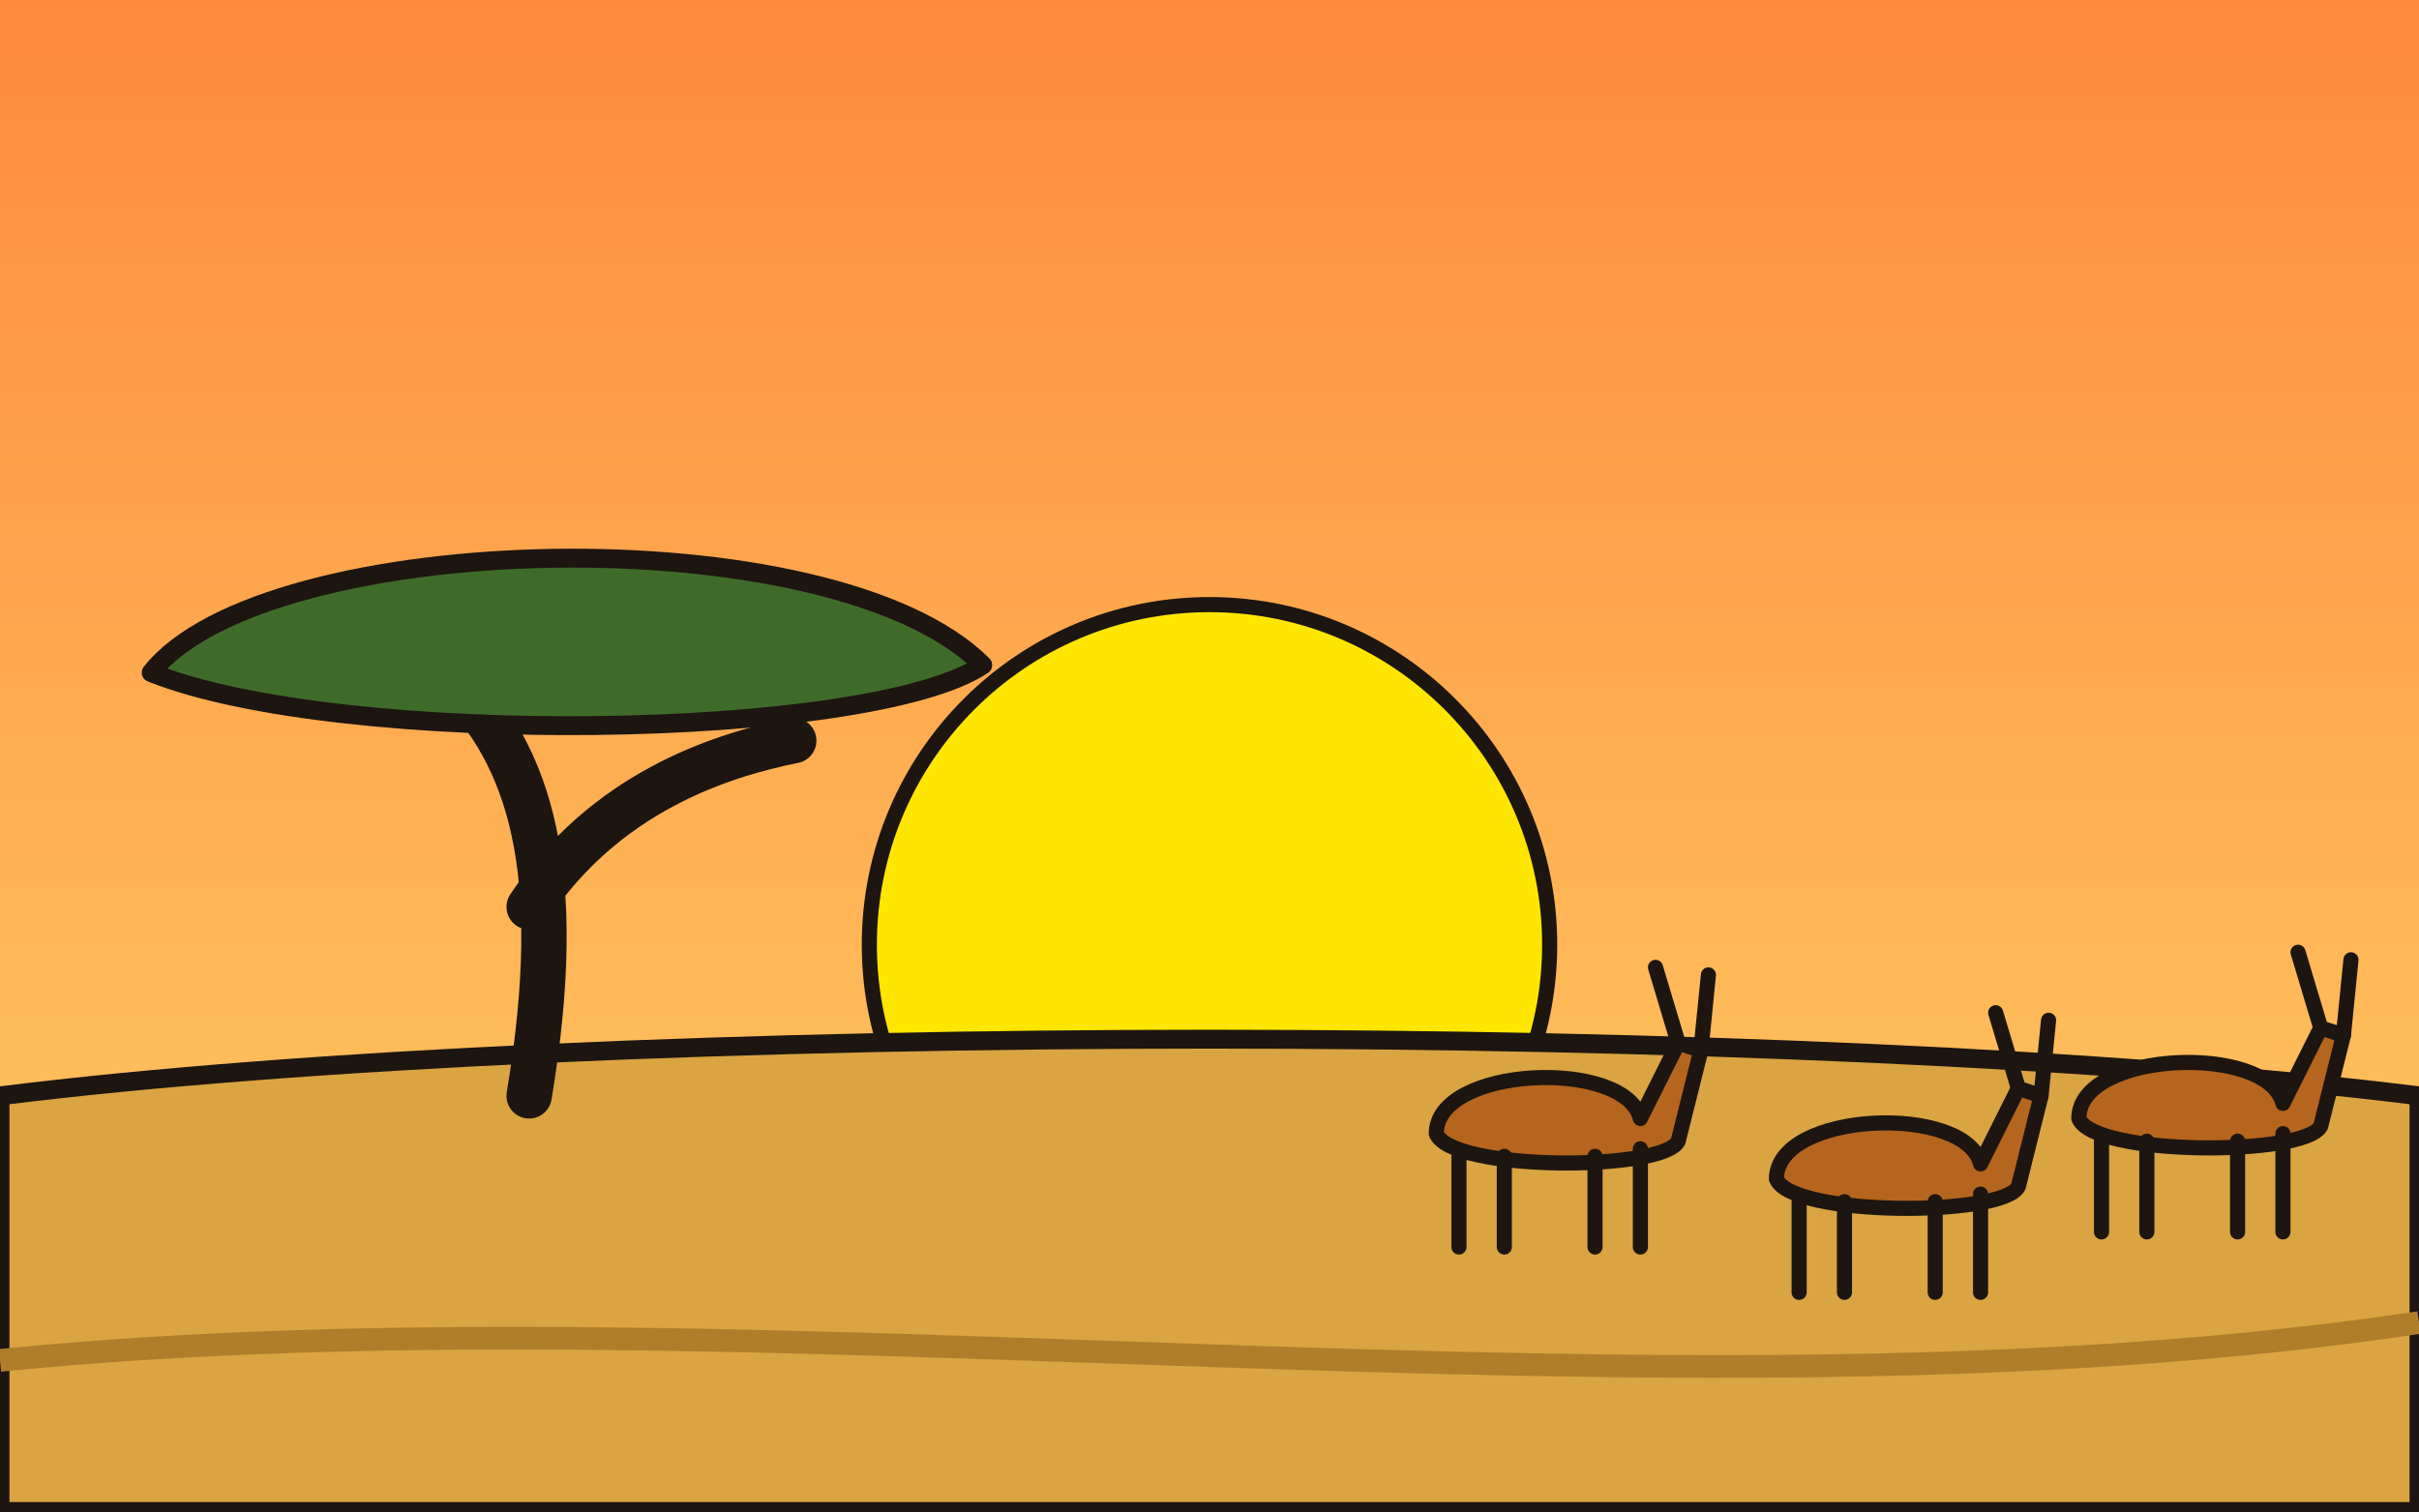
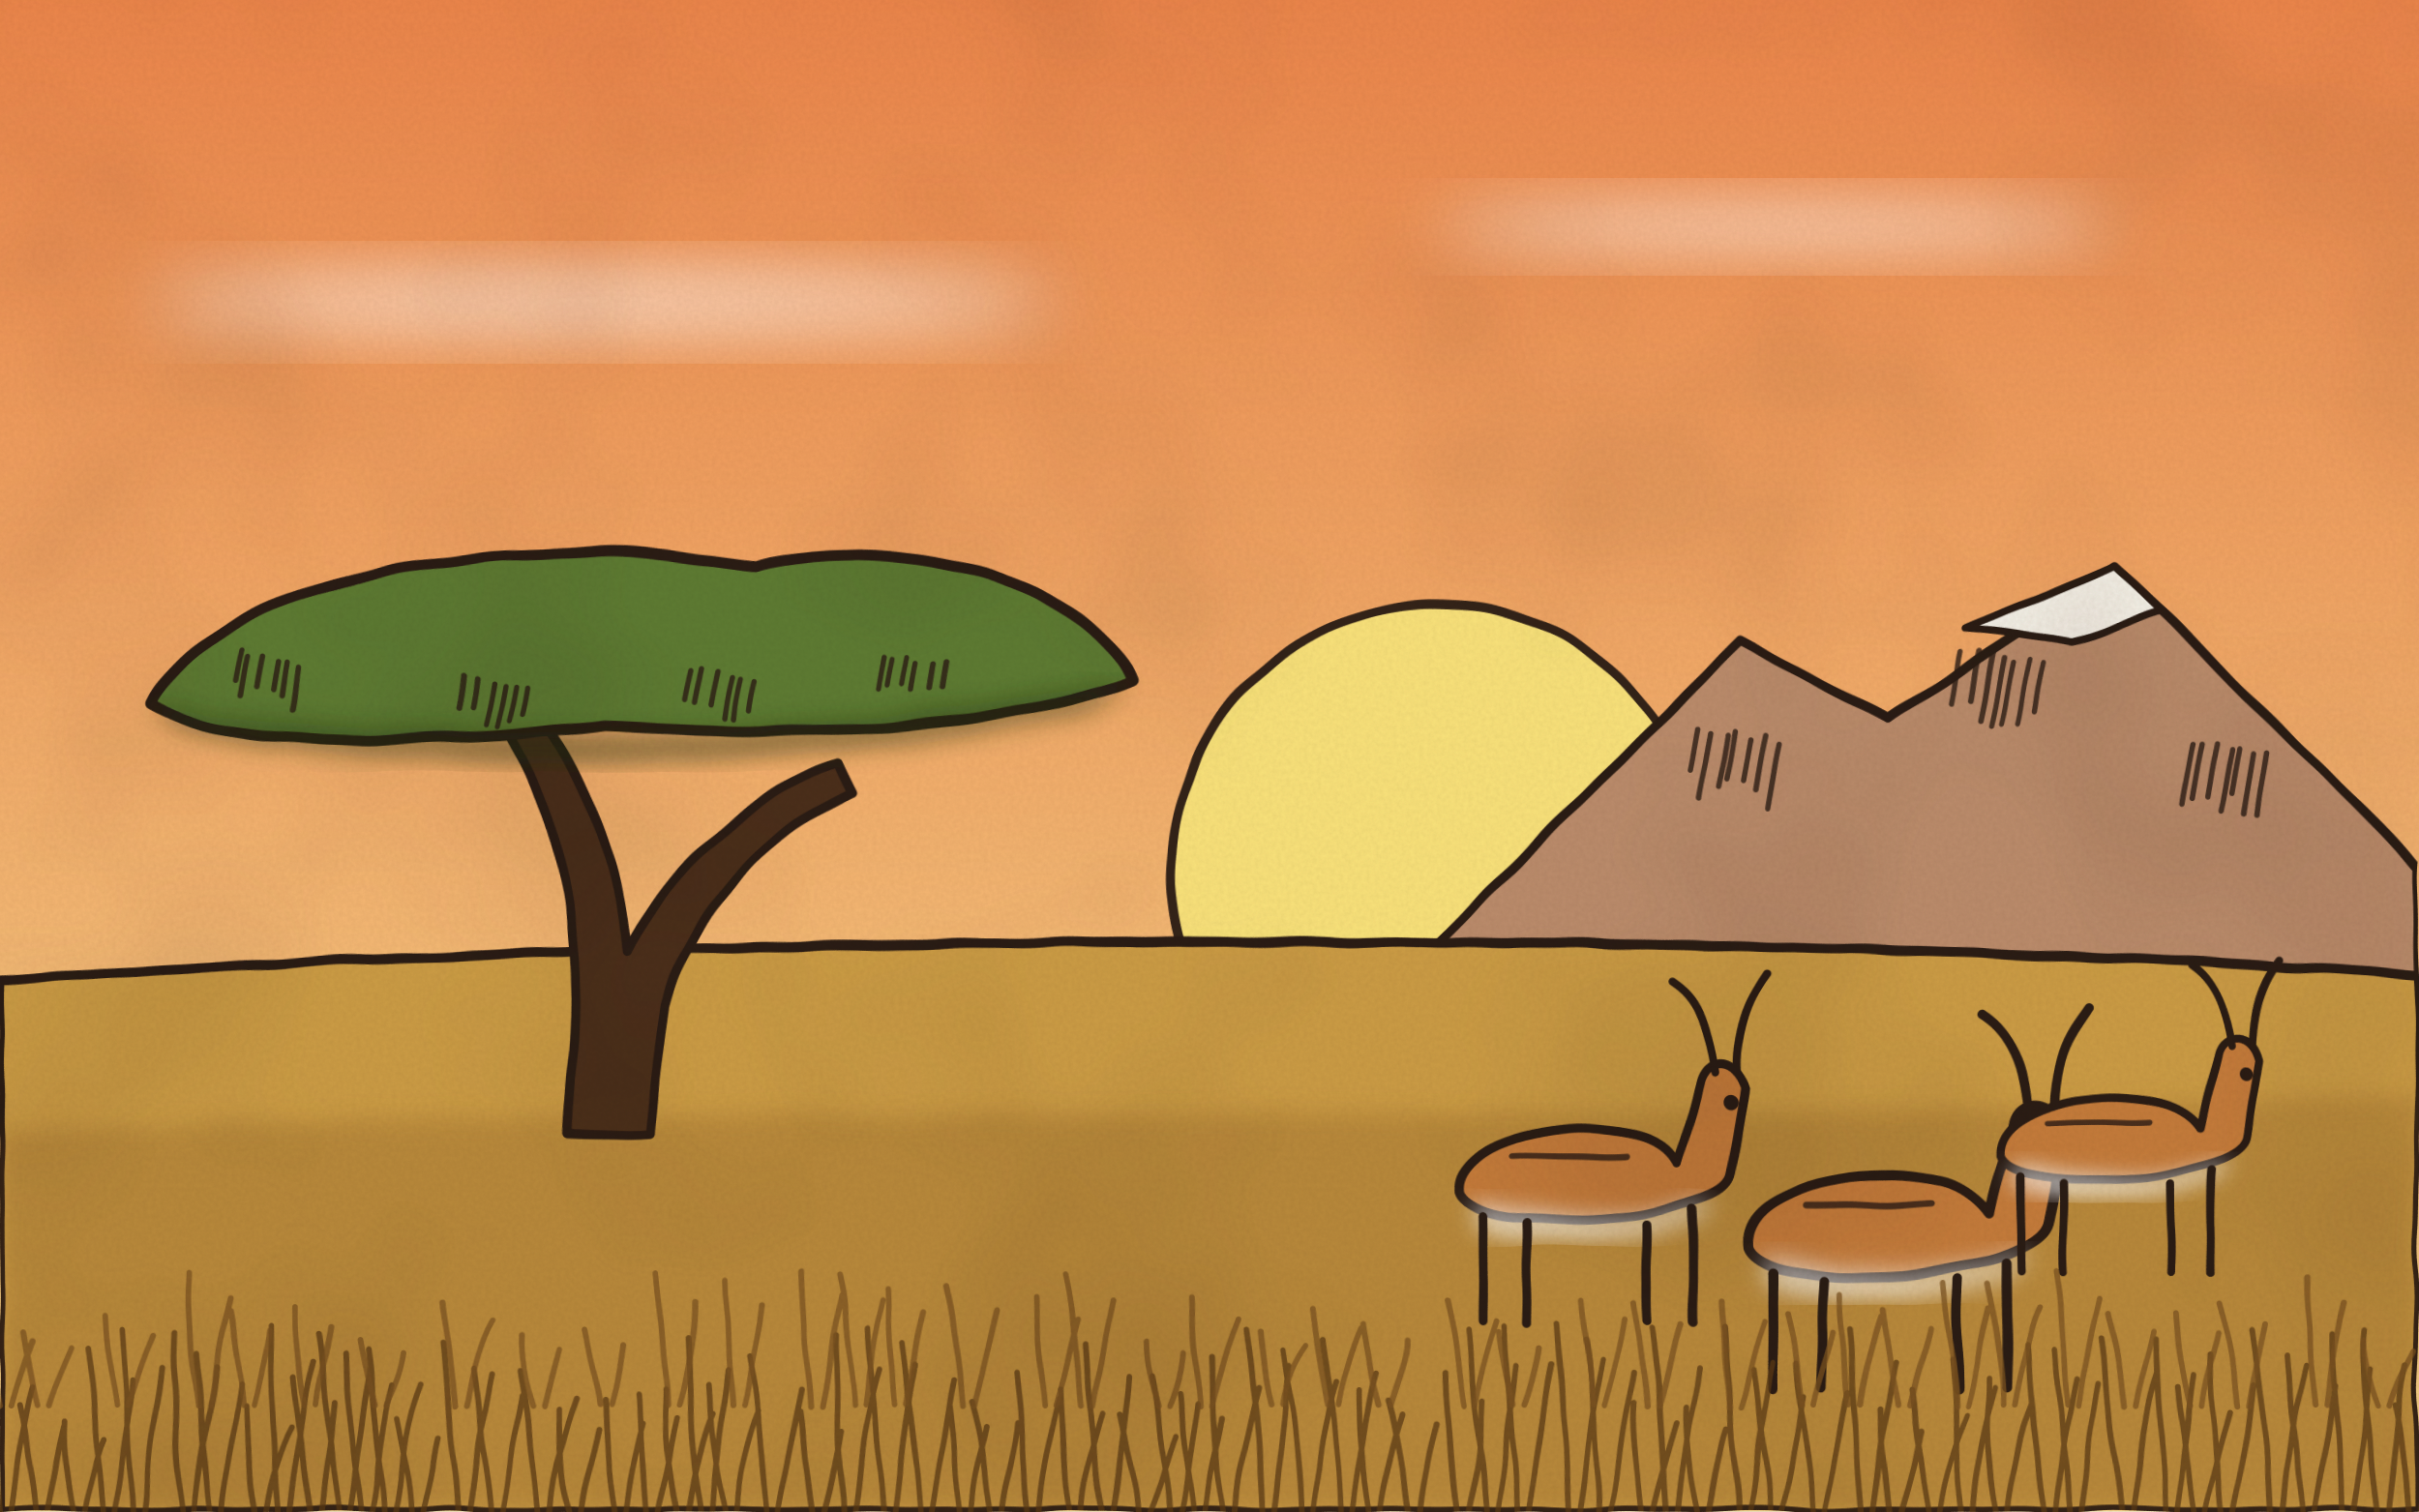
<svg xmlns="http://www.w3.org/2000/svg" viewBox="0 0 640 400" width="640" height="400">
  <defs>
-     <linearGradient id="c" x1="0" y1="0" x2="0" y2="1">
-       <stop offset="0" stop-color="#ff8a3d" />
-       <stop offset="1" stop-color="#ffd166" />
+     <linearGradient id="ciel-s" x1="0" y1="0" x2="0" y2="1">
+       <stop offset="0" stop-color="#e9844a" />
+       <stop offset="1" stop-color="#f6d38a" />
    </linearGradient>
+     <filter id="encre" x="-2%" y="-2%" width="104%" height="104%">
+       <feTurbulence type="fractalNoise" baseFrequency="0.04" numOctaves="2" seed="4" result="b" />
+       <feDisplacementMap in="SourceGraphic" in2="b" scale="2.4" xChannelSelector="R" yChannelSelector="G" />
+     </filter>
+     <filter id="doux" x="-10%" y="-10%" width="120%" height="120%">
+       <feGaussianBlur stdDeviation="3" />
+     </filter>
+     <filter id="flou" x="-30%" y="-30%" width="160%" height="160%">
+       <feGaussianBlur stdDeviation="9" />
+     </filter>
+     <filter id="papier" x="0" y="0" width="100%" height="100%">
+       <feTurbulence type="fractalNoise" baseFrequency="0.85" numOctaves="3" seed="9" />
+       <feColorMatrix type="matrix" values="0 0 0 0 .55  0 0 0 0 .5  0 0 0 0 .45  0 0 0 -1.1 .9" />
+     </filter>
+     <filter id="taches" x="0" y="0" width="100%" height="100%">
+       <feTurbulence type="fractalNoise" baseFrequency="0.012" numOctaves="3" seed="2" />
+       <feColorMatrix type="matrix" values="0 0 0 0 .2  0 0 0 0 .15  0 0 0 0 .1  0 0 0 -1.6 .9" />
+     </filter>
  </defs>
-   <rect width="640" height="400" fill="url(#c)" />
-   <circle cx="320" cy="250" r="90" fill="#ffe600" stroke="#1d1510" stroke-width="4" stroke-linejoin="round" stroke-linecap="round" />
-   <path d="M0 290 C160 270 480 270 640 290 V400 H0 Z" fill="#d9a441" stroke="#1d1510" stroke-width="5" stroke-linejoin="round" stroke-linecap="round" />
-   <path d="M140 290 C150 230 140 200 120 180 M140 240 C160 210 190 200 210 196" fill="none" stroke="#1d1510" stroke-width="12" stroke-linecap="round" />
-   <path d="M40 178 C70 140 220 136 260 176 C230 196 90 198 40 178 Z" fill="#3f6b2a" stroke="#1d1510" stroke-width="5" stroke-linejoin="round" stroke-linecap="round" />
-   <g transform="translate(410 300)" fill="#b5651d" stroke="#1d1510" stroke-width="4" stroke-linejoin="round" stroke-linecap="round">
-     <path d="M-30 0 C-30 -18 20 -20 24 -4 L34 -24 L40 -22 L34 2 C30 10 -26 10 -30 0 Z" />
-     <path d="M-24 6 V30 M-12 6 V30 M12 6 V30 M24 4 V30" fill="none" />
-     <path d="M34 -24 l-6 -20 M40 -22 l2 -20" fill="none" />
+   <rect width="640" height="400" fill="url(#ciel-s)" />
+   <ellipse cx="160" cy="80" rx="120" ry="10" fill="#fff" opacity=".55" filter="url(#flou)" />
+   <ellipse cx="470" cy="60" rx="90" ry="8" fill="#fff" opacity=".55" filter="url(#flou)" />
+   <g filter="url(#encre)">
+     <circle cx="380" cy="230" r="70" fill="#f7e27a" opacity=".95" stroke="#2a1c14" stroke-width="2.4" stroke-linejoin="round" stroke-linecap="round" />
+     <path d="M380 250 L460 170 L500 190 L560 150 L640 230 V260 H380 Z" fill="#b98a6a" stroke="#2a1c14" stroke-width="2.4" stroke-linejoin="round" stroke-linecap="round" />
+     <path d="M520 166 L540 158 L560 150 L572 162 L548 170 Z" fill="#f3efe6" stroke="#2a1c14" stroke-width="2" stroke-linejoin="round" stroke-linecap="round" />
+     <path d="M470.5 196.8l-3.1 17.3M467.0 194.5l-2.6 14.7M463.2 195.8l-1.9 10.8M459.1 193.5l-2.2 12.7M457.2 194.5l-2.4 13.8M452.6 193.9l-3.1 17.8M449.2 192.6l-2.0 11.5" fill="none" stroke="#2a1c14" stroke-width="1.4" stroke-linejoin="round" stroke-linecap="round" opacity="0.8" />
+     <path d="M540.7 176.0l-2.2 12.5M536.9 175.0l-2.9 16.7M532.4 175.5l-2.9 16.2M530.0 174.2l-3.2 18.0M527.1 172.9l-3.2 17.9M523.7 172.3l-2.3 12.9M518.9 172.2l-2.5 14.0" fill="none" stroke="#2a1c14" stroke-width="1.4" stroke-linejoin="round" stroke-linecap="round" opacity="0.8" />
+     <path d="M599.7 199.3l-2.9 16.3M596.3 199.4l-2.8 15.8M592.6 198.1l-2.1 11.9M590.7 198.3l-2.9 16.3M586.6 196.9l-2.5 14.3M582.6 197.1l-2.6 14.7M580.2 197.1l-2.9 16.3" fill="none" stroke="#2a1c14" stroke-width="1.4" stroke-linejoin="round" stroke-linecap="round" opacity="0.8" />
+     <path d="M0 260 C160 246 480 246 640 258 V400 H0 Z" fill="#c99a44" stroke="#2a1c14" stroke-width="2.6" stroke-linejoin="round" stroke-linecap="round" />
+     <path d="M0 300 C200 290 440 300 640 290 V400 H0 Z" fill="#8a5a24" opacity="0.3" filter="url(#doux)" />
+     <path d="M150 300 C156 250 150 216 132 190 L140 186 C156 206 164 230 166 252 C178 228 196 212 222 202 L226 210 C200 222 184 240 176 266 C174 280 172 292 172 300 Z" fill="#4a2e1a" stroke="#2a1c14" stroke-width="2.4" stroke-linejoin="round" stroke-linecap="round" />
+     <path d="M40 186 C60 150 140 140 200 150 C240 140 290 156 300 180 C260 196 200 194 160 192 C110 198 60 198 40 186 Z" fill="#5d7a32" stroke="#2a1c14" stroke-width="2.8" stroke-linejoin="round" stroke-linecap="round" />
+     <path d="M40 186 C80 196 200 200 300 180 L290 188 C220 206 90 206 46 192 Z" fill="#20300f" opacity="0.45" filter="url(#doux)" />
+     <path d="M79.0 176.5l-2.0 11.3M76.0 175.2l-1.5 8.8M73.7 175.1l-1.3 7.3M69.5 173.9l-1.4 7.7M65.6 174.0l-1.7 9.7M64.0 172.3l-1.3 7.5" fill="none" stroke="#2a1c14" stroke-width="1.4" stroke-linejoin="round" stroke-linecap="round" opacity="0.8" />
+     <path d="M139.3 182.2l-1.2 7.1M136.3 181.9l-1.6 9.0M133.4 181.6l-1.9 10.8M130.4 180.8l-2.0 11.1M126.1 179.5l-1.4 8.0M122.8 178.9l-1.6 9.1" fill="none" stroke="#2a1c14" stroke-width="1.4" stroke-linejoin="round" stroke-linecap="round" opacity="0.8" />
+     <path d="M199.8 180.6l-1.3 7.3M196.0 180.2l-1.7 9.9M193.8 179.8l-1.8 10.1M189.9 178.1l-1.5 8.4M185.6 177.1l-1.5 8.8M182.8 177.6l-1.3 7.6" fill="none" stroke="#2a1c14" stroke-width="1.4" stroke-linejoin="round" stroke-linecap="round" opacity="0.8" />
+     <path d="M250.4 175.1l-1.3 7.3M247.1 175.5l-1.2 7.0M242.4 175.1l-1.3 7.4M240.0 173.5l-1.3 7.3M235.9 174.1l-1.2 6.8M233.7 173.6l-1.4 8.2" fill="none" stroke="#2a1c14" stroke-width="1.4" stroke-linejoin="round" stroke-linecap="round" opacity="0.8" />
+     <g transform="translate(420 316) scale(1)">
+       <path d="M-34 0 C-36 -18 14 -24 24 -8 L30 -30 C32 -36 40 -36 42 -28 L38 -6 C36 8 -30 12 -34 0 Z" fill="#c27a3a" stroke="#2a1c14" stroke-width="2.4" stroke-linejoin="round" stroke-linecap="round" />
+       <path d="M-30 2 C-10 8 20 8 34 0 L30 6 C10 14 -20 14 -30 8 Z" fill="#fff" opacity="0.7" filter="url(#doux)" />
+       <path d="M-28 6 V34 M-16 8 V34 M16 8 V34 M28 4 V34" fill="none" stroke="#2a1c14" stroke-width="2.4" stroke-linejoin="round" stroke-linecap="round" opacity="1" />
+       <path d="M34 -32 C32 -46 28 -52 22 -56 M40 -32 C40 -46 44 -52 48 -58" fill="none" stroke="#2a1c14" stroke-width="2.2" stroke-linejoin="round" stroke-linecap="round" opacity="1" />
+       <path d="M-20 -10 h30" fill="none" stroke="#2a1c14" stroke-width="1.6" stroke-linejoin="round" stroke-linecap="round" opacity="0.8" />
+       <circle cx="38" cy="-24" r="2" fill="#2a1c14" />
+     </g>
+     <g transform="translate(500 330) scale(1.1)">
+       <path d="M-34 0 C-36 -18 14 -24 24 -8 L30 -30 C32 -36 40 -36 42 -28 L38 -6 C36 8 -30 12 -34 0 Z" fill="#c27a3a" stroke="#2a1c14" stroke-width="2.4" stroke-linejoin="round" stroke-linecap="round" />
+       <path d="M-30 2 C-10 8 20 8 34 0 L30 6 C10 14 -20 14 -30 8 Z" fill="#fff" opacity="0.7" filter="url(#doux)" />
+       <path d="M-28 6 V34 M-16 8 V34 M16 8 V34 M28 4 V34" fill="none" stroke="#2a1c14" stroke-width="2.4" stroke-linejoin="round" stroke-linecap="round" opacity="1" />
+       <path d="M34 -32 C32 -46 28 -52 22 -56 M40 -32 C40 -46 44 -52 48 -58" fill="none" stroke="#2a1c14" stroke-width="2.2" stroke-linejoin="round" stroke-linecap="round" opacity="1" />
+       <path d="M-20 -10 h30" fill="none" stroke="#2a1c14" stroke-width="1.6" stroke-linejoin="round" stroke-linecap="round" opacity="0.8" />
+       <circle cx="38" cy="-24" r="2" fill="#2a1c14" />
+     </g>
+     <g transform="translate(560 306) scale(0.9)">
+       <path d="M-34 0 C-36 -18 14 -24 24 -8 L30 -30 C32 -36 40 -36 42 -28 L38 -6 C36 8 -30 12 -34 0 Z" fill="#c27a3a" stroke="#2a1c14" stroke-width="2.4" stroke-linejoin="round" stroke-linecap="round" />
+       <path d="M-30 2 C-10 8 20 8 34 0 L30 6 C10 14 -20 14 -30 8 Z" fill="#fff" opacity="0.7" filter="url(#doux)" />
+       <path d="M-28 6 V34 M-16 8 V34 M16 8 V34 M28 4 V34" fill="none" stroke="#2a1c14" stroke-width="2.4" stroke-linejoin="round" stroke-linecap="round" opacity="1" />
+       <path d="M34 -32 C32 -46 28 -52 22 -56 M40 -32 C40 -46 44 -52 48 -58" fill="none" stroke="#2a1c14" stroke-width="2.2" stroke-linejoin="round" stroke-linecap="round" opacity="1" />
+       <path d="M-20 -10 h30" fill="none" stroke="#2a1c14" stroke-width="1.6" stroke-linejoin="round" stroke-linecap="round" opacity="0.8" />
+       <circle cx="38" cy="-24" r="2" fill="#2a1c14" />
+     </g>
+     <path d="M0.0 400q-1.4 -20.6 -3.7 -41.2M3.0 400q2.5 -20.6 5.6 -33.0M9.6 400q-1.4 -14.1 -4.3 -28.2M12.6 400q2.2 -14.1 4.3 -22.6M19.4 400q-2.9 -12.0 -2.3 -24.0M22.4 400q2.1 -12.0 5.3 -19.2M27.4 400q-1.9 -21.7 -4.1 -43.4M30.4 400q3.7 -21.7 4.8 -34.8M35.5 400q-2.0 -24.1 -2.9 -48.1M38.5 400q2.3 -24.1 4.9 -38.5M48.4 400q-2.1 -23.7 -2.2 -47.4M51.4 400q3.3 -23.7 5.8 -38.0M55.9 400q-2.8 -20.8 -3.9 -41.6M58.9 400q2.3 -20.8 4.7 -33.3M67.4 400q-1.6 -13.9 -2.5 -27.7M70.4 400q2.4 -13.9 6.8 -22.2M73.5 400q-1.6 -24.6 -2.0 -49.2M76.5 400q3.2 -24.6 6.4 -39.4M81.7 400q-2.1 -17.6 -4.0 -35.1M84.7 400q2.6 -17.6 4.1 -28.1M89.4 400q-2.8 -23.6 -4.8 -47.3M92.4 400q3.7 -23.6 5.2 -37.8M95.5 400q-3.0 -20.9 -4.2 -41.8M98.5 400q2.4 -20.9 4.9 -33.4M101.8 400q-2.6 -21.3 -4.5 -42.6M104.8 400q2.4 -21.3 6.6 -34.1M109.0 400q-1.0 -12.3 -3.8 -24.6M112.0 400q2.8 -12.3 4.3 -19.7M121.4 400q-2.0 -22.4 -4.3 -44.8M124.4 400q2.4 -22.4 5.9 -35.9M130.0 400q-2.7 -18.9 -4.5 -37.8M133.0 400q2.9 -18.9 5.3 -30.2M142.7 400q-1.8 -18.4 -4.9 -36.8M145.7 400q2.4 -18.4 6.8 -29.4M150.6 400q-2.8 -13.5 -2.7 -27.0M153.6 400q2.7 -13.5 4.5 -21.6M162.7 400q-2.4 -14.6 -3.0 -29.1M165.7 400q2.1 -14.6 4.2 -23.3M171.0 400q-1.1 -15.3 -2.3 -30.6M174.0 400q3.6 -15.3 5.3 -24.5M178.8 400q-2.9 -16.2 -2.7 -32.3M181.8 400q3.2 -16.2 6.8 -25.8M185.0 400q-2.5 -23.1 -3.0 -46.2M188.0 400q2.7 -23.1 4.5 -37.0M191.6 400q-3.0 -16.7 -4.3 -33.4M194.6 400q2.3 -16.7 6.0 -26.7M203.1 400q-1.2 -20.3 -4.8 -40.6M206.1 400q3.9 -20.3 5.9 -32.5M215.2 400q-1.8 -13.4 -3.4 -26.8M218.2 400q3.4 -13.4 4.5 -21.4M223.4 400q-2.7 -23.5 -2.0 -46.9M226.4 400q2.2 -23.5 6.6 -37.5M233.5 400q-1.6 -24.2 -3.8 -48.4M236.5 400q3.6 -24.2 6.2 -38.8M243.5 400q-1.7 -22.1 -4.2 -44.2M246.5 400q3.9 -22.1 5.9 -35.3M253.9 400q-1.2 -14.0 -2.5 -28.0M256.9 400q2.3 -14.0 4.2 -22.4M262.1 400q-1.0 -14.6 -4.8 -29.3M265.1 400q3.4 -14.6 4.1 -23.4M271.8 400q-1.1 -18.7 -2.7 -37.4M274.8 400q2.8 -18.7 5.6 -29.9M283.2 400q-1.6 -16.2 -2.5 -32.5M286.2 400q2.1 -16.2 5.6 -26.0M291.6 400q-3.0 -22.2 -4.3 -44.4M294.6 400q3.2 -22.2 4.2 -35.5M301.3 400q-2.0 -12.8 -4.9 -25.7M304.3 400q3.7 -12.8 7.0 -20.5M309.4 400q-2.0 -17.8 -4.4 -35.6M312.4 400q3.5 -17.8 4.6 -28.5M315.6 400q-1.6 -15.4 -3.4 -30.9M318.6 400q2.8 -15.4 4.8 -24.7M323.6 400q-3.0 -20.3 -2.7 -40.5M326.6 400q2.7 -20.3 6.4 -32.4M334.0 400q-1.3 -24.1 -4.1 -48.2M337.0 400q2.2 -24.1 4.0 -38.5M344.2 400q-1.1 -21.3 -4.9 -42.7M347.2 400q2.4 -21.3 6.7 -34.1M355.0 400q-1.1 -22.7 -4.8 -45.4M358.0 400q3.3 -22.7 6.6 -36.3M362.6 400q-2.6 -15.9 -2.4 -31.9M365.6 400q2.1 -15.9 5.5 -25.5M372.7 400q-1.6 -14.5 -5.0 -29.1M375.7 400q2.1 -14.5 4.3 -23.3M385.2 400q-1.9 -18.2 -3.1 -36.4M388.2 400q3.7 -18.2 4.0 -29.1M393.0 400q-2.4 -23.9 -4.9 -47.7M396.0 400q2.8 -23.9 5.3 -38.2M401.5 400q-1.8 -24.4 -3.7 -48.9M404.5 400q2.7 -24.4 5.9 -39.1M415.1 400q-2.0 -25.1 -3.2 -50.2M418.1 400q2.5 -25.1 5.5 -40.2M423.1 400q-1.4 -23.0 -3.7 -46.0M426.1 400q3.8 -23.0 6.1 -36.8M434.5 400q-2.1 -14.5 -2.1 -29.0M437.5 400q3.5 -14.5 5.9 -23.2M440.9 400q-1.5 -24.1 -3.6 -48.2M443.9 400q2.8 -24.1 5.4 -38.5M449.0 400q-2.8 -13.7 -3.3 -27.5M452.0 400q2.5 -13.7 4.9 -22.0M459.7 400q-1.7 -24.5 -3.8 -48.9M462.7 400q3.2 -24.5 6.5 -39.1M468.3 400q-1.9 -18.9 -4.4 -37.7M471.3 400q3.6 -18.9 6.3 -30.2M480.0 400q-2.5 -19.5 -4.5 -38.9M483.0 400q3.2 -19.5 6.5 -31.1M492.6 400q-1.6 -24.3 -2.7 -48.6M495.6 400q3.0 -24.3 5.9 -38.9M499.9 400q-1.5 -13.4 -2.4 -26.8M502.9 400q3.8 -13.4 5.3 -21.5M510.2 400q-2.7 -16.0 -4.5 -32.0M513.2 400q3.1 -16.0 6.9 -25.6M518.9 400q-1.3 -20.4 -2.9 -40.7M521.9 400q2.7 -20.4 5.6 -32.6M528.1 400q-2.7 -17.7 -2.2 -35.3M531.1 400q2.5 -17.7 6.4 -28.3M540.7 400q-2.8 -21.9 -4.7 -43.9M543.7 400q2.5 -21.9 6.0 -35.1M547.7 400q-1.9 -21.2 -4.4 -42.4M550.7 400q2.2 -21.2 4.7 -33.9M561.1 400q-2.6 -23.1 -4.9 -46.1M564.1 400q2.5 -23.1 6.8 -36.9M573.0 400q-1.5 -22.8 -2.5 -45.7M576.0 400q2.5 -22.8 4.4 -36.5M580.7 400q-2.8 -16.5 -4.5 -33.0M583.7 400q3.3 -16.5 6.6 -26.4M588.1 400q-2.5 -21.0 -3.5 -42.1M591.1 400q3.9 -21.0 5.3 -33.7M600.5 400q-1.0 -24.1 -4.6 -48.2M603.5 400q2.9 -24.1 7.0 -38.6M609.0 400q-2.2 -20.8 -3.8 -41.6M612.0 400q3.8 -20.8 6.0 -33.3M619.7 400q-1.8 -23.5 -2.5 -46.9M622.7 400q3.2 -23.5 5.0 -37.6M628.8 400q-3.0 -24.1 -3.1 -48.1M631.8 400q2.6 -24.1 5.0 -38.5M637.0 400q-1.1 -14.1 -2.7 -28.2M640.0 400q2.6 -14.1 6.1 -22.6" fill="none" stroke="#5a3a14" stroke-width="1.5" stroke-linecap="round" opacity=".75" />
+     <path d="M0.0 372q-2.4 -10.8 -4.5 -21.7M3.0 372q2.8 -10.8 5.5 -17.3M10.0 372q-2.4 -9.7 -3.8 -19.5M13.0 372q3.1 -9.7 5.8 -15.6M30.9 372q-2.5 -11.9 -3.0 -23.7M33.9 372q4.0 -11.9 6.9 -19.0M52.4 372q-2.9 -17.7 -2.5 -35.5M55.4 372q2.7 -17.7 5.4 -28.4M64.1 372q-1.3 -12.4 -3.4 -24.8M67.1 372q3.5 -12.4 4.0 -19.9M80.7 372q-2.6 -13.2 -2.4 -26.4M83.7 372q2.1 -13.2 4.1 -21.1M99.2 372q-2.7 -8.6 -4.1 -17.2M102.2 372q3.4 -8.6 4.3 -13.7M120.5 372q-1.6 -14.0 -3.6 -28.0M123.5 372q2.5 -14.0 7.0 -22.4M141.0 372q-2.9 -9.2 -2.8 -18.4M144.0 372q2.9 -9.2 4.1 -14.7M158.3 372q-1.0 -10.0 -3.4 -19.9M161.3 372q3.3 -10.0 4.1 -15.9M176.8 372q-1.3 -17.3 -3.2 -34.6M179.8 372q3.7 -17.3 4.1 -27.7M193.8 372q-1.8 -16.8 -2.0 -33.5M196.8 372q3.5 -16.8 5.0 -26.8M214.5 372q-1.7 -18.0 -2.9 -36.0M217.5 372q3.1 -18.0 4.8 -28.8M226.2 372q-1.3 -17.2 -4.4 -34.5M229.2 372q2.2 -17.2 4.3 -27.6M237.2 372q-1.4 -15.3 -2.3 -30.5M240.2 372q2.8 -15.3 4.4 -24.4M254.9 372q-1.5 -15.8 -4.5 -31.5M257.9 372q3.2 -15.8 5.4 -25.2M276.5 372q-1.6 -14.3 -2.7 -28.6M279.5 372q3.8 -14.3 5.6 -22.9M286.1 372q-1.1 -17.3 -4.3 -34.6M289.1 372q3.6 -17.3 5.5 -27.7M306.4 372q-2.5 -8.4 -2.9 -16.8M309.4 372q3.6 -8.4 4.3 -13.5M317.8 372q-1.6 -14.3 -2.4 -28.6M320.8 372q3.7 -14.3 6.9 -22.9M336.0 372q-1.9 -10.0 -2.4 -19.9M339.0 372q2.3 -10.0 6.7 -15.9M351.4 372q-1.7 -12.9 -4.3 -25.8M354.4 372q2.6 -12.9 5.9 -20.6M365.2 372q-2.6 -10.9 -4.4 -21.7M368.2 372q4.0 -10.9 4.1 -17.4M387.3 372q-2.3 -13.8 -4.6 -27.6M390.3 372q2.6 -13.8 5.4 -22.1M400.1 372q-2.1 -9.7 -3.8 -19.3M403.1 372q3.8 -9.7 4.3 -15.5M421.3 372q-1.8 -14.1 -2.7 -28.1M424.3 372q3.5 -14.1 5.8 -22.5M436.0 372q-2.0 -13.4 -3.4 -26.8M439.0 372q2.6 -13.4 5.9 -21.4M457.6 372q-2.1 -14.0 -2.3 -27.9M460.6 372q3.3 -14.0 6.3 -22.3M477.2 372q-1.3 -12.3 -4.1 -24.5M480.2 372q3.3 -12.3 5.1 -19.6M489.5 372q-1.5 -14.8 -2.7 -29.7M492.5 372q2.1 -14.8 5.4 -23.7M502.1 372q-2.7 -12.8 -3.8 -25.5M505.1 372q3.1 -12.8 5.5 -20.4M517.3 372q-1.2 -16.1 -3.7 -32.3M520.3 372q3.2 -16.1 5.7 -25.8M530.1 372q-1.0 -16.1 -4.3 -32.2M533.1 372q2.1 -16.1 6.4 -25.8M546.9 372q-1.1 -17.8 -3.0 -35.6M549.9 372q3.3 -17.8 5.6 -28.5M562.3 372q-1.1 -12.3 -4.4 -24.6M565.3 372q2.8 -12.3 4.6 -19.7M579.5 372q-3.0 -12.2 -3.8 -24.5M582.5 372q2.2 -12.2 4.2 -19.6M592.2 372q-1.2 -13.5 -5.0 -27.0M595.2 372q2.3 -13.5 4.1 -21.6M612.7 372q-1.6 -16.9 -2.3 -33.8M615.7 372q2.4 -16.9 4.1 -27.0M629.6 372q-3.0 -8.8 -3.9 -17.6M632.6 372q3.8 -8.8 6.2 -14.1" fill="none" stroke="#7a5220" stroke-width="1.5" stroke-linecap="round" opacity=".75" />
  </g>
-   <g transform="translate(500 312)" fill="#b5651d" stroke="#1d1510" stroke-width="4" stroke-linejoin="round" stroke-linecap="round">
-     <path d="M-30 0 C-30 -18 20 -20 24 -4 L34 -24 L40 -22 L34 2 C30 10 -26 10 -30 0 Z" />
-     <path d="M-24 6 V30 M-12 6 V30 M12 6 V30 M24 4 V30" fill="none" />
-     <path d="M34 -24 l-6 -20 M40 -22 l2 -20" fill="none" />
-   </g>
-   <g transform="translate(580 296)" fill="#b5651d" stroke="#1d1510" stroke-width="4" stroke-linejoin="round" stroke-linecap="round">
-     <path d="M-30 0 C-30 -18 20 -20 24 -4 L34 -24 L40 -22 L34 2 C30 10 -26 10 -30 0 Z" />
-     <path d="M-24 6 V30 M-12 6 V30 M12 6 V30 M24 4 V30" fill="none" />
-     <path d="M34 -24 l-6 -20 M40 -22 l2 -20" fill="none" />
-   </g>
-   <path d="M0 360 C200 340 440 380 640 350" fill="none" stroke="#b07e2a" stroke-width="6" />
+   <rect width="640" height="400" filter="url(#taches)" opacity=".18" style="mix-blend-mode:multiply" />
+   <rect width="640" height="400" filter="url(#papier)" opacity=".2" style="mix-blend-mode:multiply" />
</svg>
